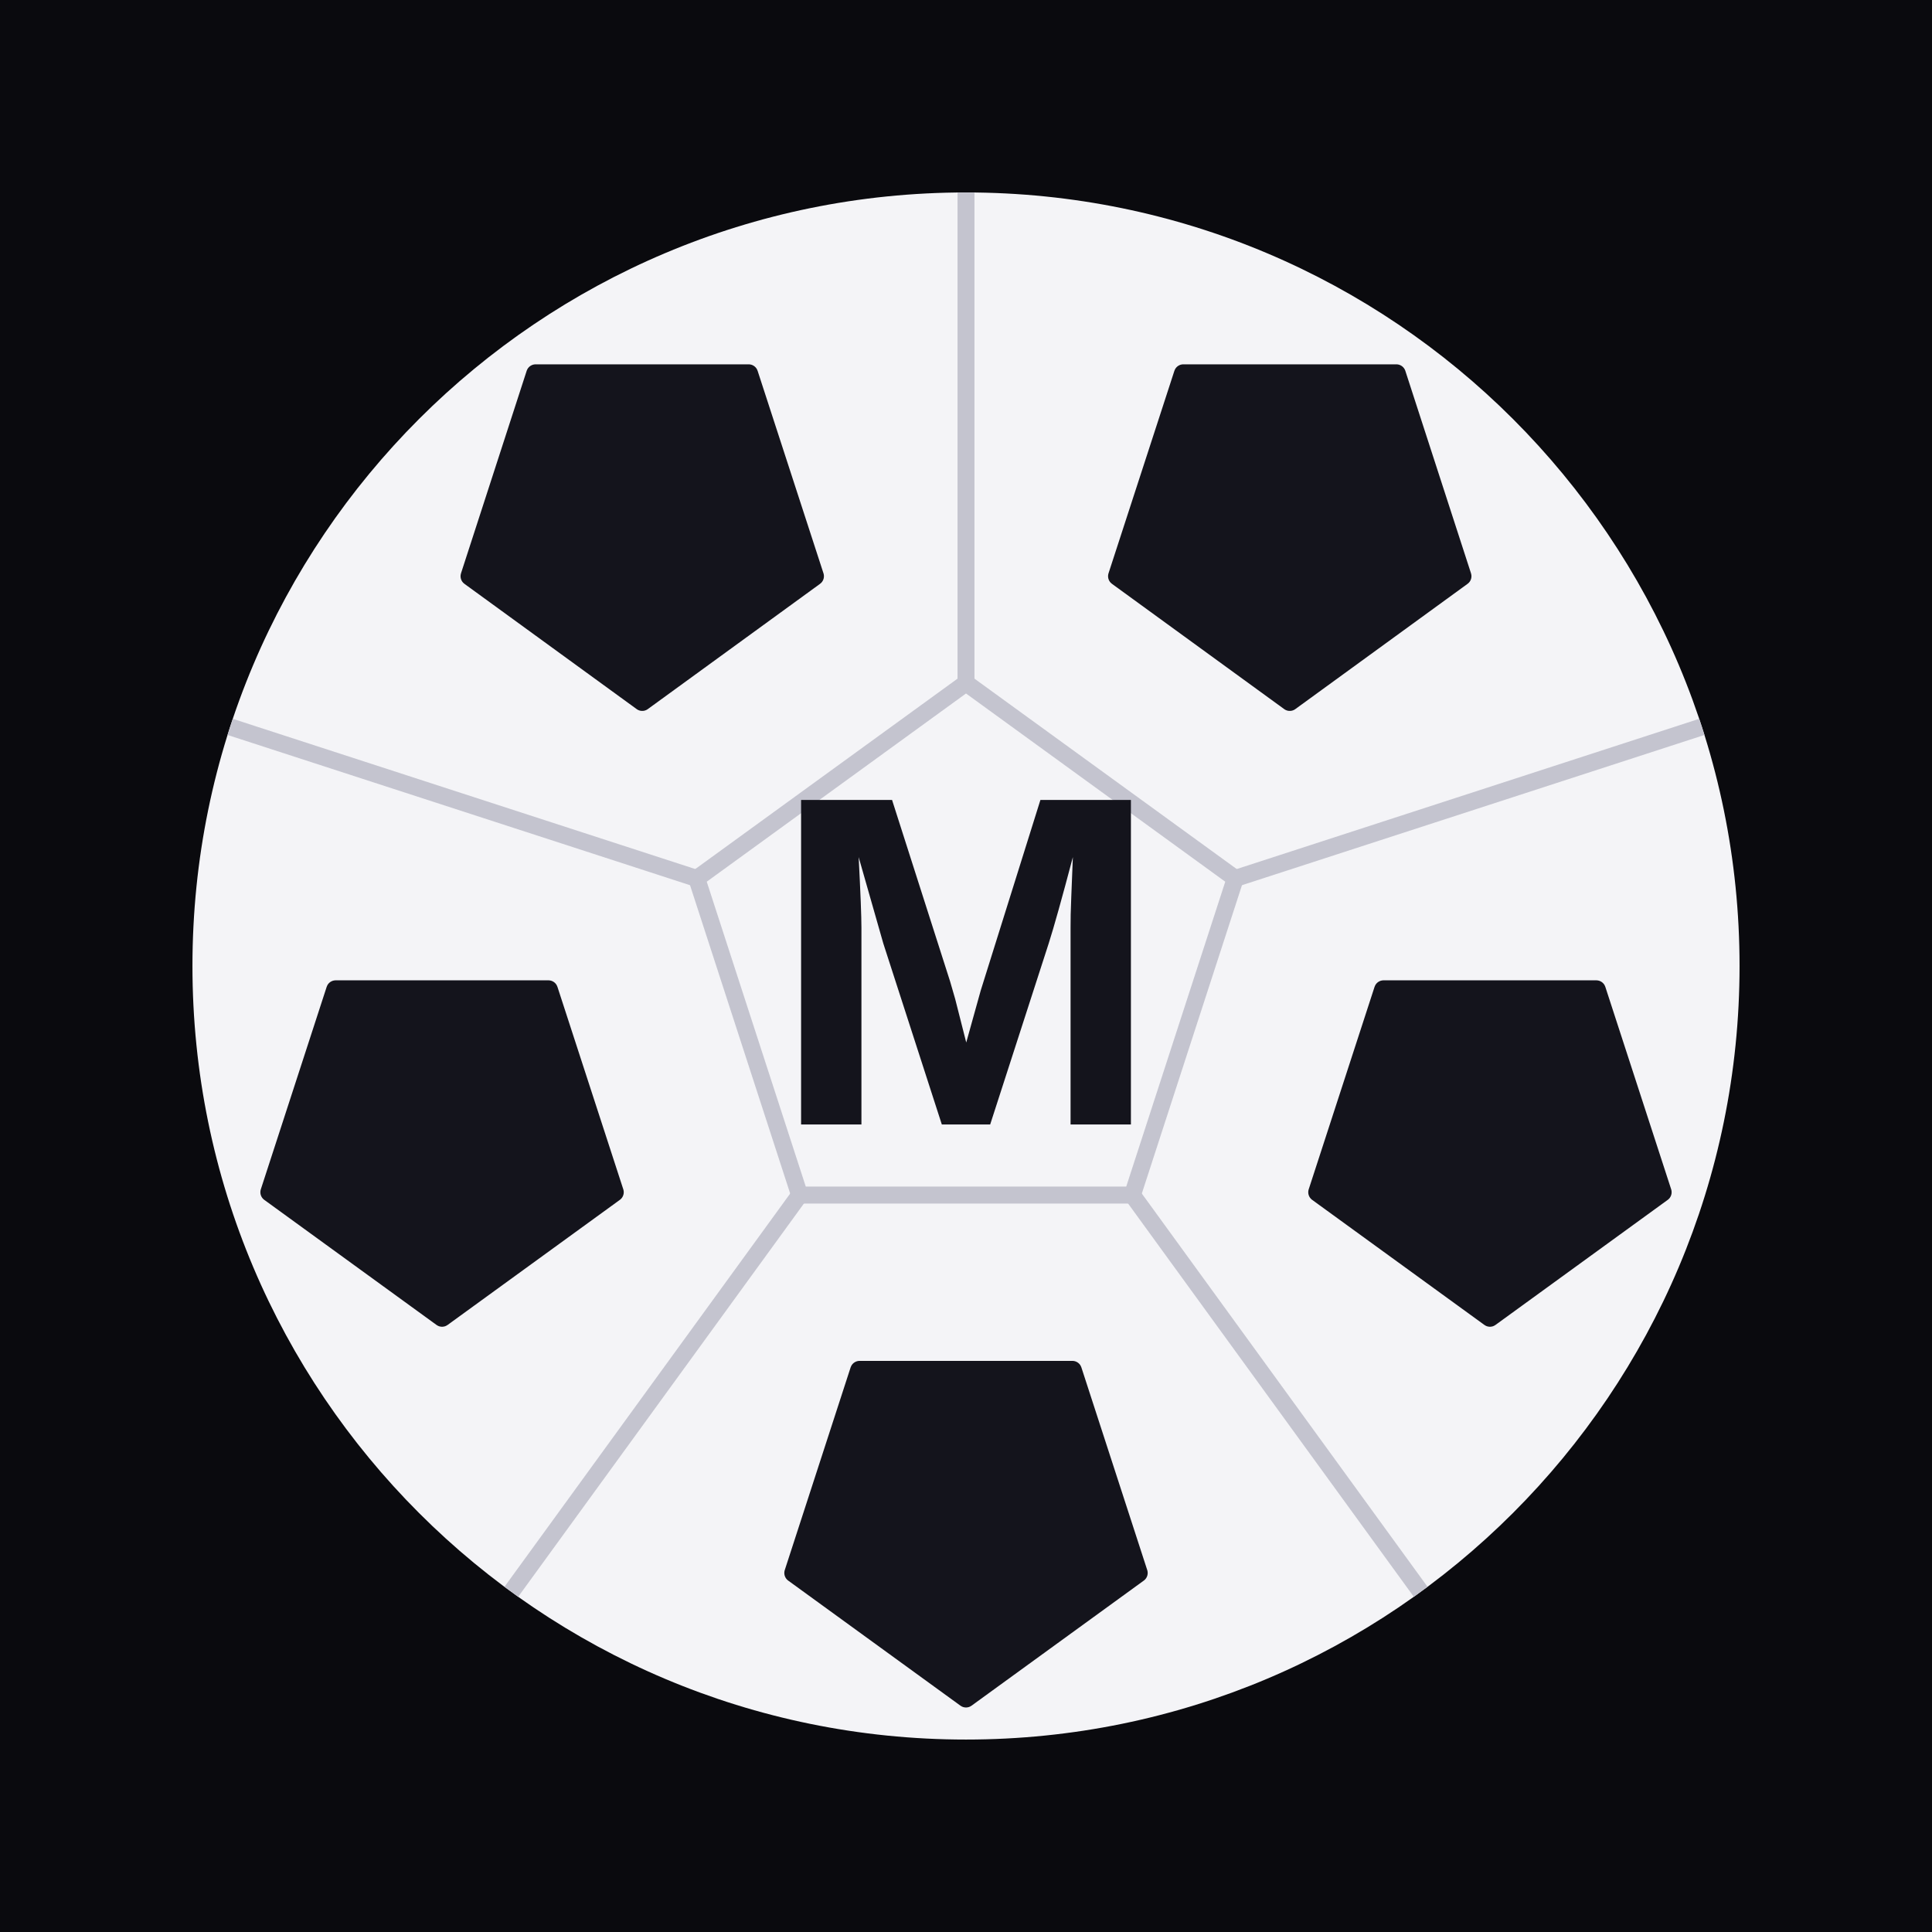
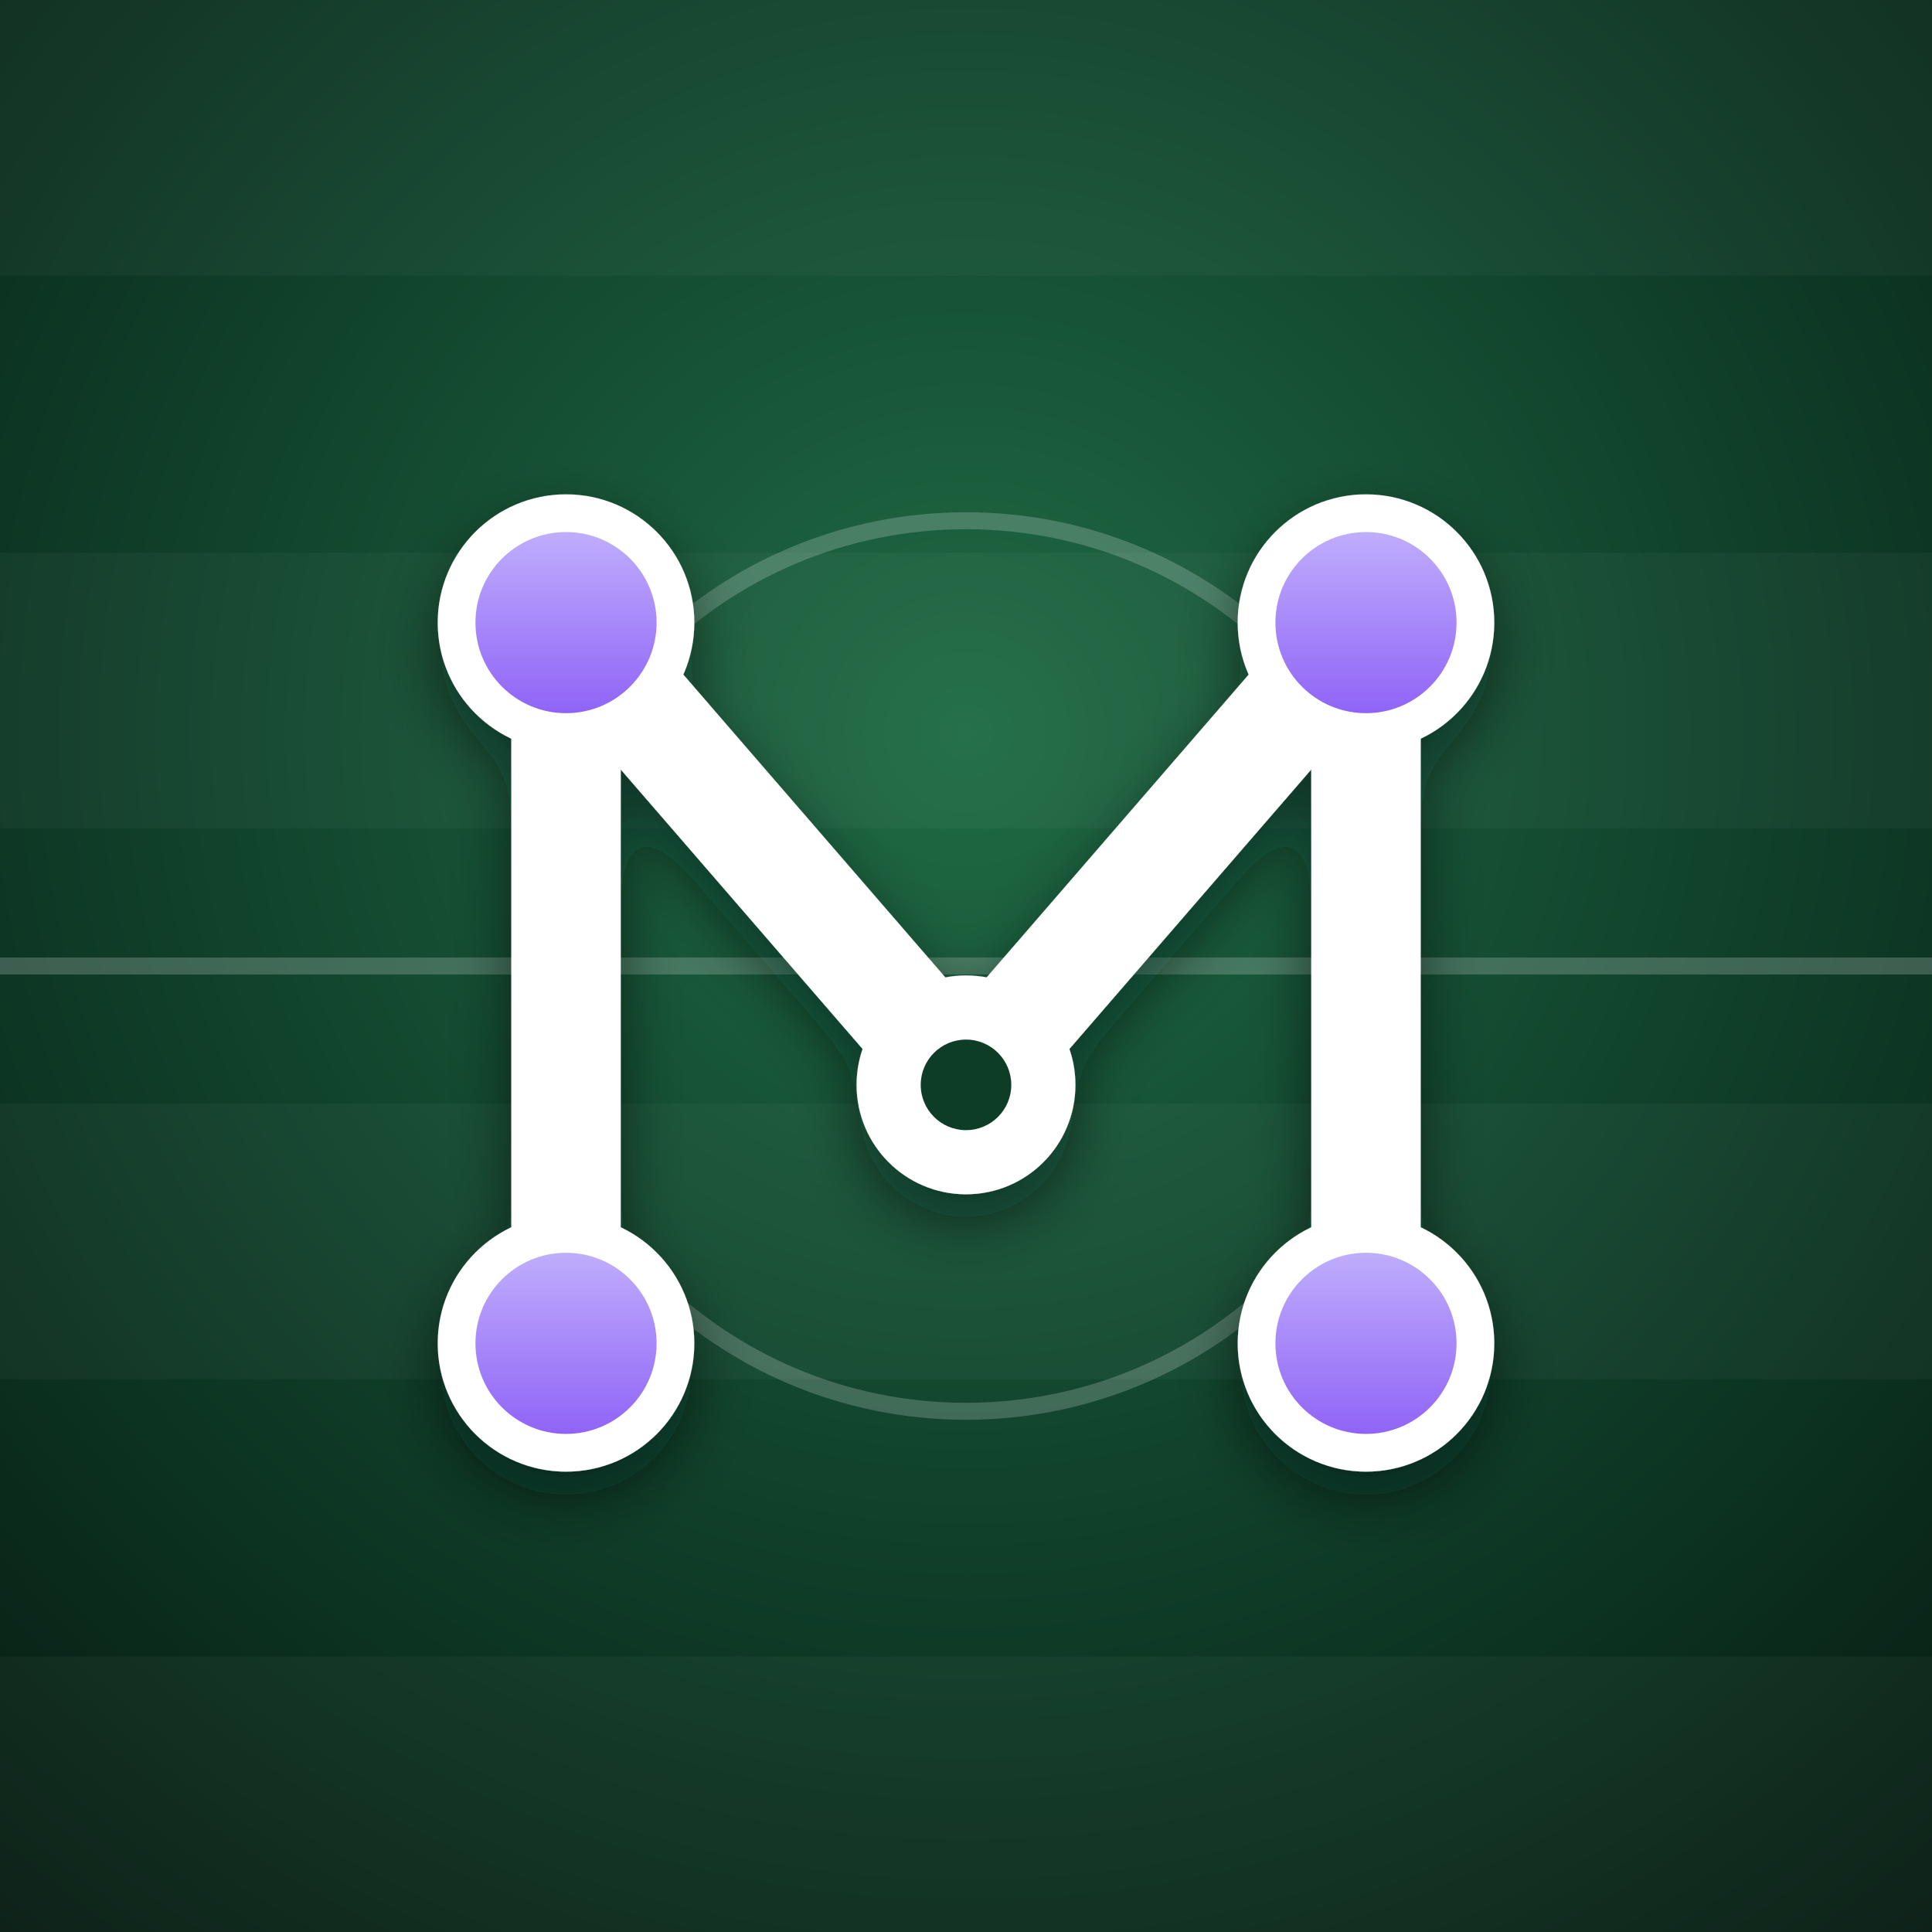
<svg xmlns="http://www.w3.org/2000/svg" width="1024" height="1024" viewBox="0 0 1024 1024">
-   <rect width="1024" height="1024" fill="#0a0a0e" />
  <defs>
-     <clipPath id="palla">
-       <circle cx="512" cy="512" r="410" />
-     </clipPath>
+     <radialGradient id="prato" cx="50%" cy="38%" r="80%">
+       <stop offset="0" stop-color="#1f6b45" />
+       <stop offset="0.55" stop-color="#0f3d28" />
+       <stop offset="1" stop-color="#061a11" />
+     </radialGradient>
+     <linearGradient id="pedina" x1="0" y1="0" x2="0" y2="1">
+       <stop offset="0" stop-color="#c4b5fd" />
+       <stop offset="1" stop-color="#8b5cf6" />
+     </linearGradient>
+     <filter id="ombra" x="-20%" y="-20%" width="140%" height="150%">
+       <feDropShadow dx="0" dy="14" stdDeviation="16" flood-color="#03100a" flood-opacity="0.55" />
+     </filter>
  </defs>
-   <circle cx="512" cy="512" r="410" fill="#f4f4f7" />
-   <g clip-path="url(#palla)">
-     <g stroke="#c4c4cf" stroke-width="9" stroke-linecap="round">
-       <line x1="512.0" y1="362.0" x2="512.0" y2="102.0" />
-       <line x1="654.7" y1="465.6" x2="901.9" y2="385.3" />
-       <line x1="600.2" y1="633.4" x2="753.0" y2="843.7" />
-       <line x1="423.8" y1="633.4" x2="271.0" y2="843.7" />
-       <line x1="369.3" y1="465.6" x2="122.1" y2="385.3" />
+   <rect width="1024" height="1024" fill="url(#prato)" />
+   <g fill="#ffffff" opacity="0.035">
+     <rect x="0" y="0" width="1024" height="146" />
+     <rect x="0" y="293" width="1024" height="146" />
+     <rect x="0" y="585" width="1024" height="146" />
+     <rect x="0" y="878" width="1024" height="146" />
+   </g>
+   <g fill="none" stroke="#ffffff" stroke-width="9" opacity="0.2">
+     <line x1="0" y1="512" x2="1024" y2="512" />
+     <circle cx="512" cy="512" r="236" />
+   </g>
+   <g filter="url(#ombra)">
+     <polyline points="300,712 300,330 512,575 724,330 724,712" fill="none" stroke="#ffffff" stroke-width="58" stroke-linecap="round" stroke-linejoin="round" />
+     <g fill="url(#pedina)" stroke="#ffffff" stroke-width="20">
+       <circle cx="300" cy="712" r="58" />
+       <circle cx="300" cy="330" r="58" />
+       <circle cx="724" cy="330" r="58" />
+       <circle cx="724" cy="712" r="58" />
    </g>
-     <polygon points="512.0,362.0 654.7,465.6 600.2,633.4 423.8,633.4 369.3,465.6" fill="none" stroke="#c4c4cf" stroke-width="9" stroke-linejoin="round" />
-     <g fill="#14141c" stroke="#14141c" stroke-width="10">
-       <polygon points="740.1,198.1 774.9,305.4 683.6,371.8 592.3,305.4 627.2,198.1" stroke-linejoin="round" />
-       <polygon points="881.0,631.9 789.7,698.2 698.4,631.9 733.3,524.6 846.1,524.6" stroke-linejoin="round" />
-       <polygon points="512.0,900.0 420.7,833.7 455.6,726.3 568.4,726.3 603.3,833.7" stroke-linejoin="round" />
-       <polygon points="143.0,631.9 177.9,524.6 290.7,524.6 325.6,631.9 234.3,698.2" stroke-linejoin="round" />
-       <polygon points="283.9,198.1 396.8,198.1 431.7,305.4 340.4,371.8 249.1,305.4" stroke-linejoin="round" />
-     </g>
+     <circle cx="512" cy="575" r="58" fill="#ffffff" />
+     <circle cx="512" cy="575" r="24" fill="#0f3d28" />
  </g>
-   <text x="512" y="596" text-anchor="middle" font-family="Segoe UI, Arial Black, Arial, sans-serif" font-weight="900" font-size="250" fill="#14141c">M</text>
</svg>
